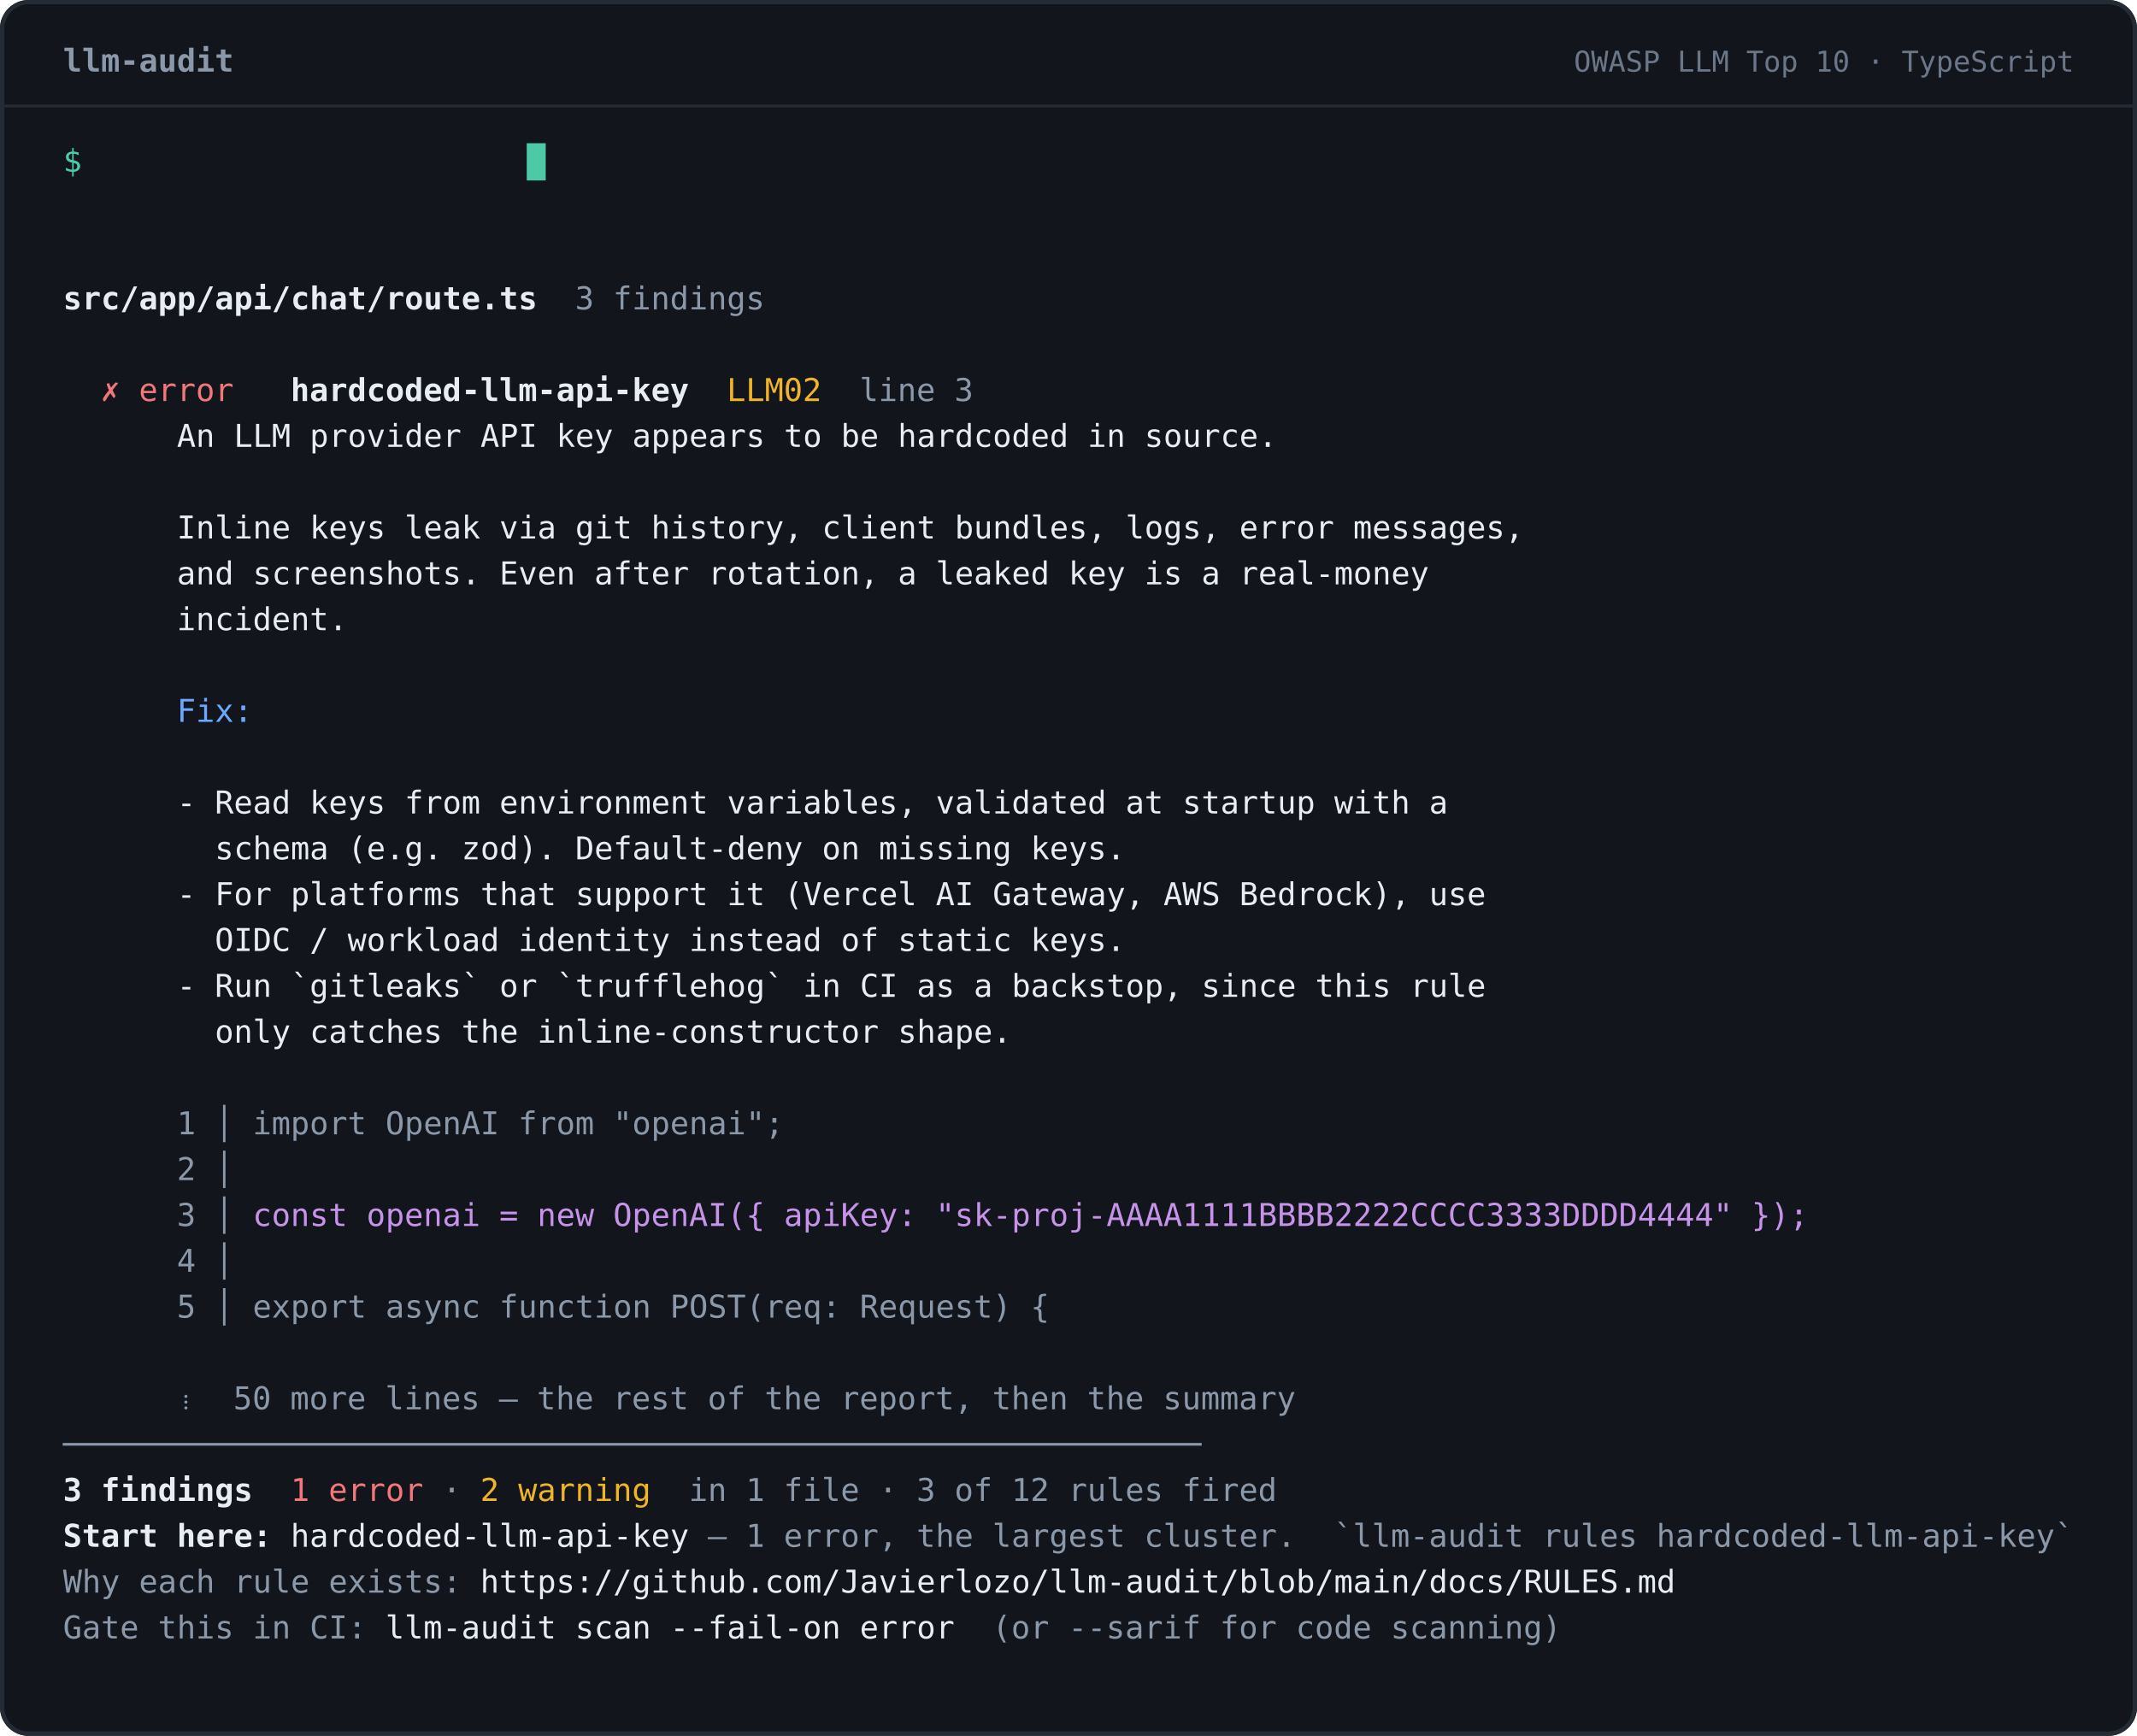
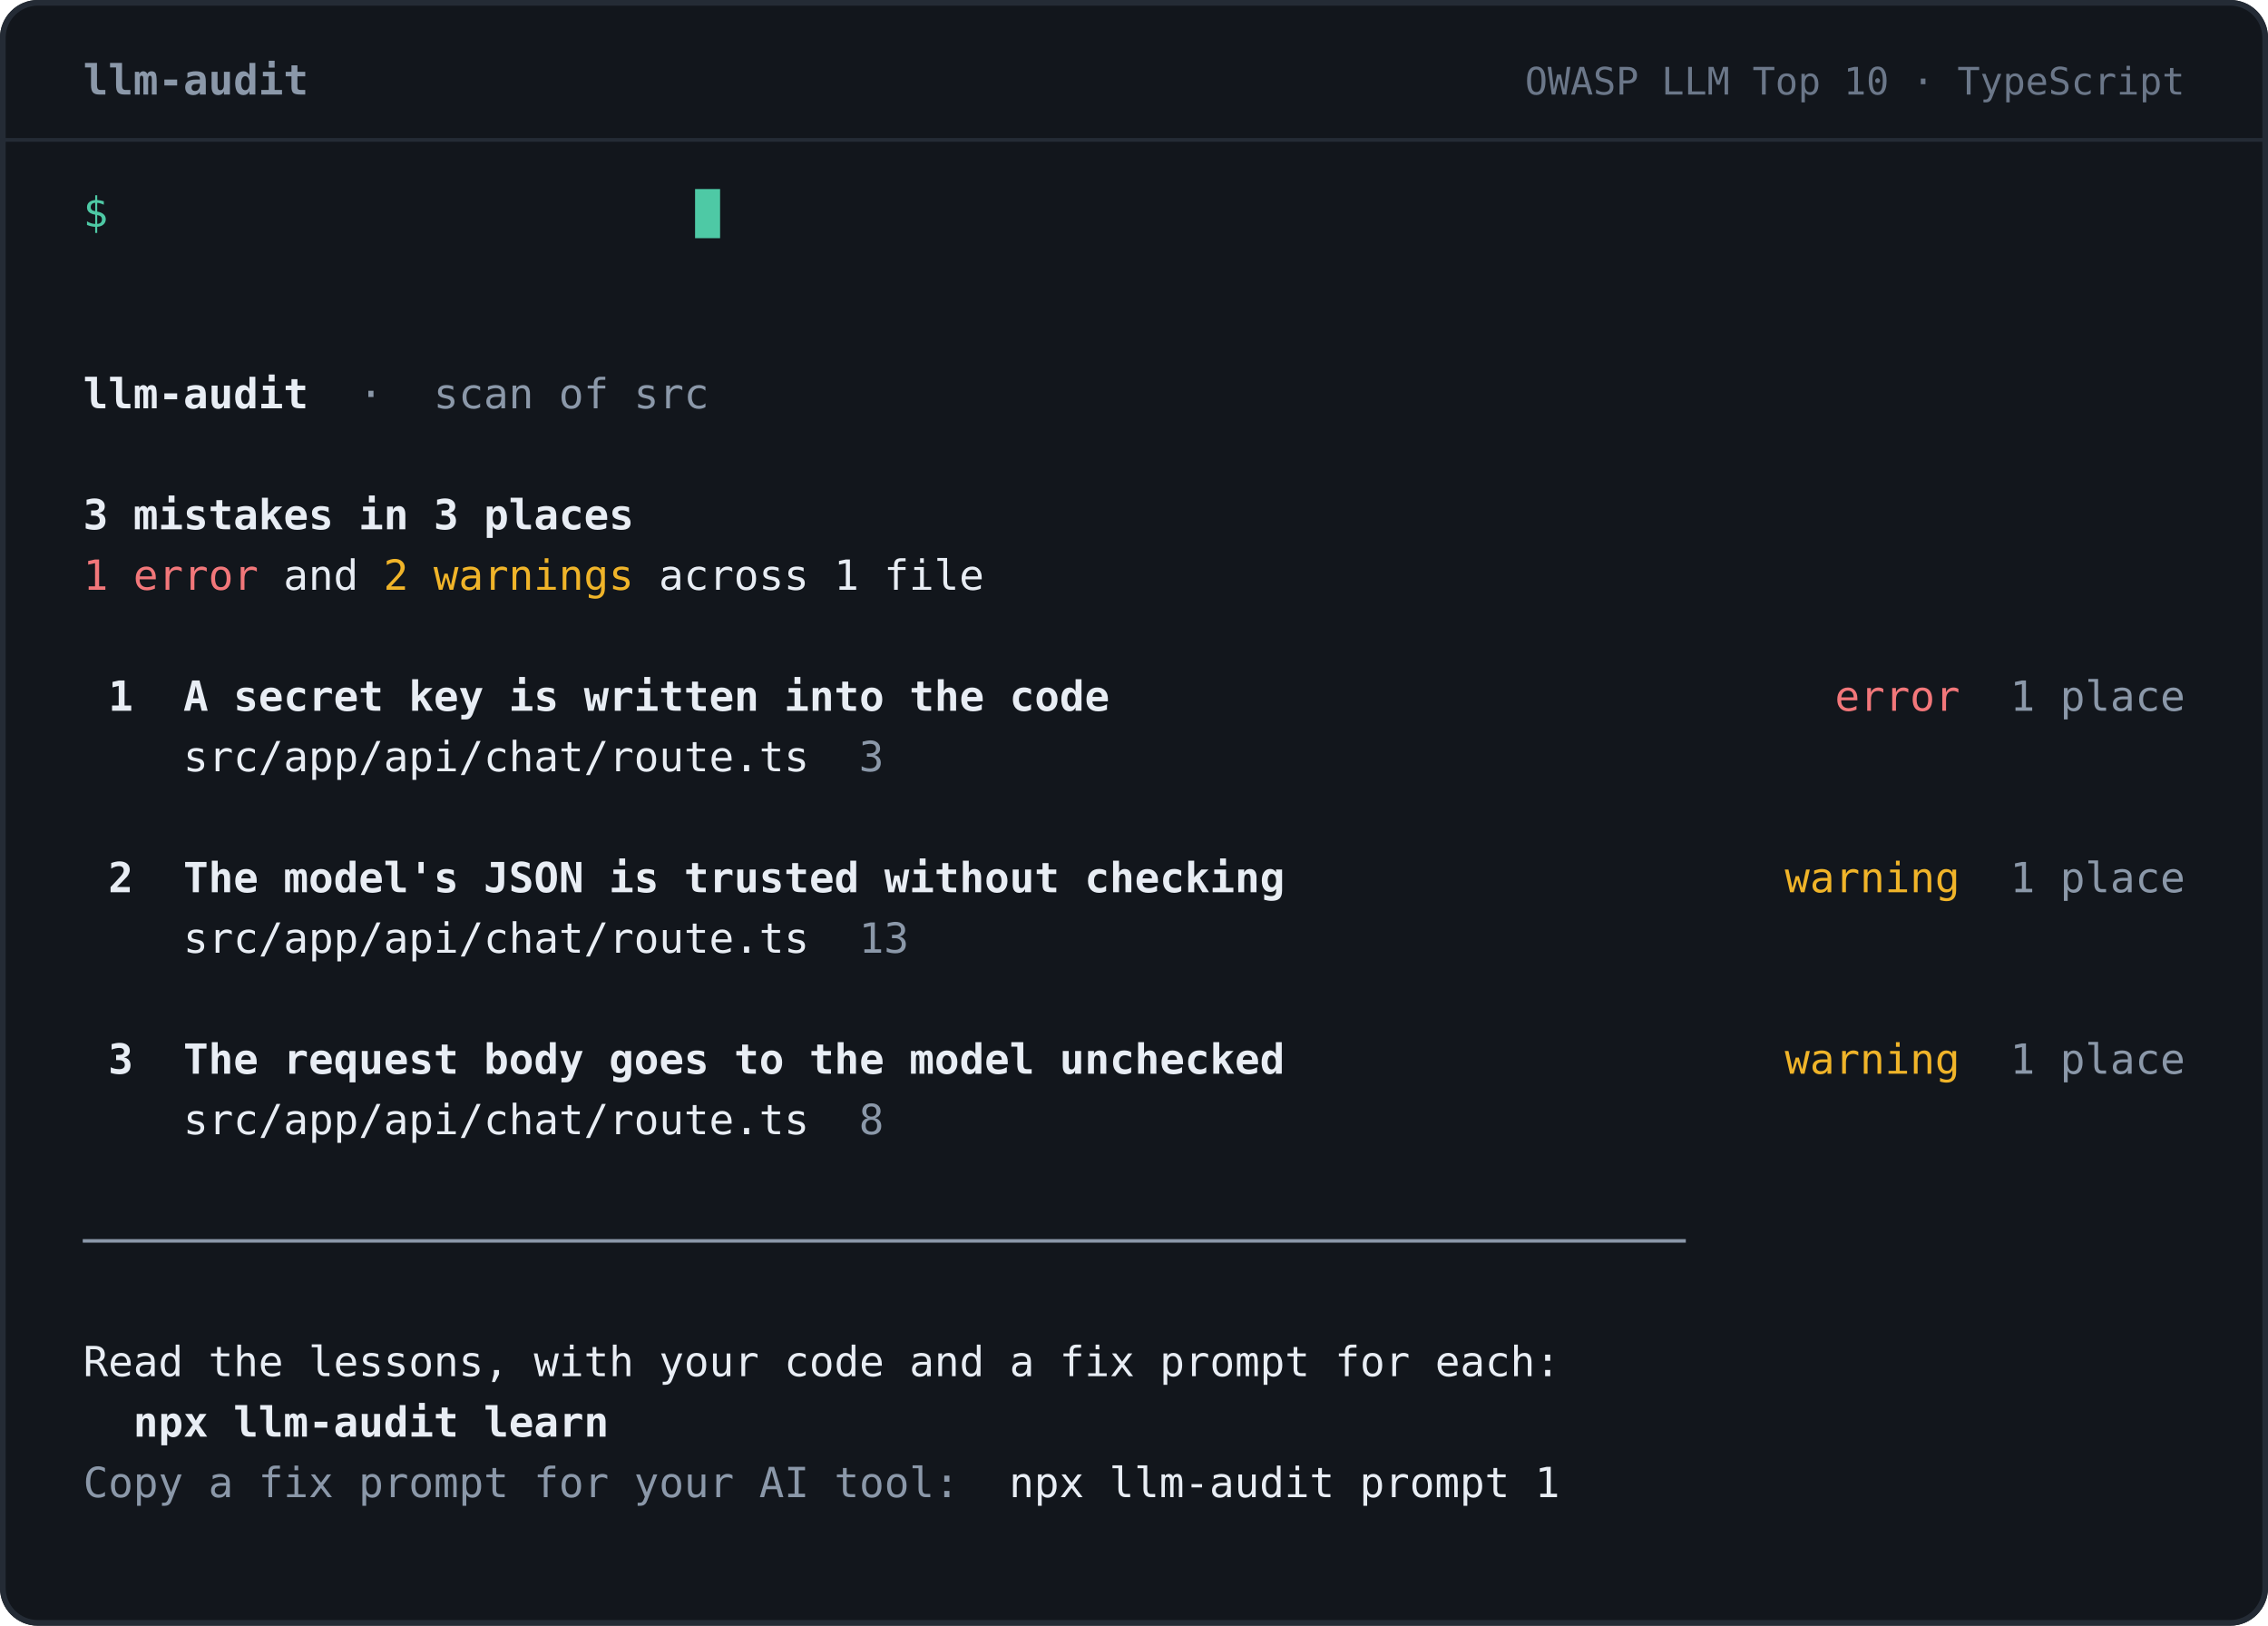
- <svg xmlns="http://www.w3.org/2000/svg" width="746" height="606" viewBox="0 0 746 606" role="img" aria-label="Running npx llm-audit scan src: two findings in a chat route handler, a hardcoded provider key and model output parsed without a schema" font-family="ui-monospace,SFMono-Regular,Menlo,Consolas,monospace">
+ <svg xmlns="http://www.w3.org/2000/svg" width="600" height="430" viewBox="0 0 600 430" role="img" aria-label="Running npx llm-audit scan src: two findings in a chat route handler, a hardcoded provider key and model output parsed without a schema" font-family="ui-monospace,SFMono-Regular,Menlo,Consolas,monospace">
  <style>
/* Base state is the FINISHED frame, not a blank one: a renderer that does not
   run CSS animations (thumbnailers, previews, older readers) then shows the
   whole report instead of an empty terminal. The animation overrides this
   while it runs. */
.ln{opacity:1}
- .l0{animation:k0 12305ms linear infinite}@keyframes k0{0%,13.003%{opacity:0}13.013%,100%{opacity:1}}
- .l1{animation:k1 12305ms linear infinite}@keyframes k1{0%,13.450%{opacity:0}13.460%,100%{opacity:1}}
- .l2{animation:k2 12305ms linear infinite}@keyframes k2{0%,13.897%{opacity:0}13.907%,100%{opacity:1}}
- .l3{animation:k3 12305ms linear infinite}@keyframes k3{0%,14.344%{opacity:0}14.354%,100%{opacity:1}}
- .l4{animation:k4 12305ms linear infinite}@keyframes k4{0%,14.791%{opacity:0}14.801%,100%{opacity:1}}
- .l5{animation:k5 12305ms linear infinite}@keyframes k5{0%,15.238%{opacity:0}15.248%,100%{opacity:1}}
- .l6{animation:k6 12305ms linear infinite}@keyframes k6{0%,15.685%{opacity:0}15.695%,100%{opacity:1}}
- .l7{animation:k7 12305ms linear infinite}@keyframes k7{0%,16.132%{opacity:0}16.142%,100%{opacity:1}}
- .l8{animation:k8 12305ms linear infinite}@keyframes k8{0%,16.579%{opacity:0}16.589%,100%{opacity:1}}
- .l9{animation:k9 12305ms linear infinite}@keyframes k9{0%,17.026%{opacity:0}17.036%,100%{opacity:1}}
- .l10{animation:k10 12305ms linear infinite}@keyframes k10{0%,17.473%{opacity:0}17.483%,100%{opacity:1}}
- .l11{animation:k11 12305ms linear infinite}@keyframes k11{0%,17.920%{opacity:0}17.930%,100%{opacity:1}}
- .l12{animation:k12 12305ms linear infinite}@keyframes k12{0%,18.367%{opacity:0}18.377%,100%{opacity:1}}
- .l13{animation:k13 12305ms linear infinite}@keyframes k13{0%,18.813%{opacity:0}18.823%,100%{opacity:1}}
- .l14{animation:k14 12305ms linear infinite}@keyframes k14{0%,19.260%{opacity:0}19.270%,100%{opacity:1}}
- .l15{animation:k15 12305ms linear infinite}@keyframes k15{0%,19.707%{opacity:0}19.717%,100%{opacity:1}}
- .l16{animation:k16 12305ms linear infinite}@keyframes k16{0%,20.154%{opacity:0}20.164%,100%{opacity:1}}
- .l17{animation:k17 12305ms linear infinite}@keyframes k17{0%,20.601%{opacity:0}20.611%,100%{opacity:1}}
- .l18{animation:k18 12305ms linear infinite}@keyframes k18{0%,21.048%{opacity:0}21.058%,100%{opacity:1}}
- .l19{animation:k19 12305ms linear infinite}@keyframes k19{0%,21.495%{opacity:0}21.505%,100%{opacity:1}}
- .l20{animation:k20 12305ms linear infinite}@keyframes k20{0%,21.942%{opacity:0}21.952%,100%{opacity:1}}
- .l21{animation:k21 12305ms linear infinite}@keyframes k21{0%,22.389%{opacity:0}22.399%,100%{opacity:1}}
- .l22{animation:k22 12305ms linear infinite}@keyframes k22{0%,22.836%{opacity:0}22.846%,100%{opacity:1}}
- .l23{animation:k23 12305ms linear infinite}@keyframes k23{0%,23.283%{opacity:0}23.293%,100%{opacity:1}}
- .l24{animation:k24 12305ms linear infinite}@keyframes k24{0%,23.730%{opacity:0}23.740%,100%{opacity:1}}
- .l25{animation:k25 12305ms linear infinite}@keyframes k25{0%,24.177%{opacity:0}24.187%,100%{opacity:1}}
- .l26{animation:k26 12305ms linear infinite}@keyframes k26{0%,24.624%{opacity:0}24.634%,100%{opacity:1}}
- .l27{animation:k27 12305ms linear infinite}@keyframes k27{0%,25.071%{opacity:0}25.081%,100%{opacity:1}}
- .l28{animation:k28 12305ms linear infinite}@keyframes k28{0%,25.518%{opacity:0}25.528%,100%{opacity:1}}
- .l29{animation:k29 12305ms linear infinite}@keyframes k29{0%,25.965%{opacity:0}25.975%,100%{opacity:1}}
- .l30{animation:k30 12305ms linear infinite}@keyframes k30{0%,26.412%{opacity:0}26.422%,100%{opacity:1}}
+ .l0{animation:k0 11700ms linear infinite}@keyframes k0{0%,13.675%{opacity:0}13.685%,100%{opacity:1}}
+ .l1{animation:k1 11700ms linear infinite}@keyframes k1{0%,14.145%{opacity:0}14.155%,100%{opacity:1}}
+ .l2{animation:k2 11700ms linear infinite}@keyframes k2{0%,14.615%{opacity:0}14.625%,100%{opacity:1}}
+ .l3{animation:k3 11700ms linear infinite}@keyframes k3{0%,15.085%{opacity:0}15.095%,100%{opacity:1}}
+ .l4{animation:k4 11700ms linear infinite}@keyframes k4{0%,15.556%{opacity:0}15.566%,100%{opacity:1}}
+ .l5{animation:k5 11700ms linear infinite}@keyframes k5{0%,16.026%{opacity:0}16.036%,100%{opacity:1}}
+ .l6{animation:k6 11700ms linear infinite}@keyframes k6{0%,16.496%{opacity:0}16.506%,100%{opacity:1}}
+ .l7{animation:k7 11700ms linear infinite}@keyframes k7{0%,16.966%{opacity:0}16.976%,100%{opacity:1}}
+ .l8{animation:k8 11700ms linear infinite}@keyframes k8{0%,17.436%{opacity:0}17.446%,100%{opacity:1}}
+ .l9{animation:k9 11700ms linear infinite}@keyframes k9{0%,17.906%{opacity:0}17.916%,100%{opacity:1}}
+ .l10{animation:k10 11700ms linear infinite}@keyframes k10{0%,18.376%{opacity:0}18.386%,100%{opacity:1}}
+ .l11{animation:k11 11700ms linear infinite}@keyframes k11{0%,18.846%{opacity:0}18.856%,100%{opacity:1}}
+ .l12{animation:k12 11700ms linear infinite}@keyframes k12{0%,19.316%{opacity:0}19.326%,100%{opacity:1}}
+ .l13{animation:k13 11700ms linear infinite}@keyframes k13{0%,19.786%{opacity:0}19.796%,100%{opacity:1}}
+ .l14{animation:k14 11700ms linear infinite}@keyframes k14{0%,20.256%{opacity:0}20.266%,100%{opacity:1}}
+ .l15{animation:k15 11700ms linear infinite}@keyframes k15{0%,20.726%{opacity:0}20.736%,100%{opacity:1}}
+ .l16{animation:k16 11700ms linear infinite}@keyframes k16{0%,21.197%{opacity:0}21.207%,100%{opacity:1}}
+ .l17{animation:k17 11700ms linear infinite}@keyframes k17{0%,21.667%{opacity:0}21.677%,100%{opacity:1}}
+ .l18{animation:k18 11700ms linear infinite}@keyframes k18{0%,22.137%{opacity:0}22.147%,100%{opacity:1}}
+ .l19{animation:k19 11700ms linear infinite}@keyframes k19{0%,22.607%{opacity:0}22.617%,100%{opacity:1}}
.cur{animation:blink 1s steps(1,end) infinite}
.type{transform:scaleX(0);transform-origin:0 0;
-   animation:type 12305ms steps(22,end) infinite}
- @keyframes type{0%{transform:scaleX(0)}7.314%,100%{transform:scaleX(1)}}
+   animation:type 11700ms steps(22,end) infinite}
+ @keyframes type{0%{transform:scaleX(0)}7.692%,100%{transform:scaleX(1)}}
@keyframes blink{50%{opacity:0}}
@media (prefers-reduced-motion:reduce){
.ln{opacity:1;animation:none}
.cur{animation:none;opacity:0}
.type{transform:scaleX(1);animation:none}
}
</style>
-   <rect width="746" height="606" rx="10" fill="#12161c" />
-   <rect x="0.75" y="0.75" width="744.5" height="604.5" rx="9.25" fill="none" stroke="#242b35" stroke-width="1.5" />
+   <rect width="600" height="430" rx="10" fill="#12161c" />
+   <rect x="0.75" y="0.75" width="598.5" height="428.5" rx="9.25" fill="none" stroke="#242b35" stroke-width="1.5" />
  <text x="22" y="25" fill="#8b98a9" font-size="11" font-weight="600" xml:space="preserve">llm-audit</text>
-   <text x="724" y="25" fill="#6b7789" font-size="10" text-anchor="end">OWASP LLM Top 10 · TypeScript</text>
-   <line x1="0" y1="37" x2="746" y2="37" stroke="#242b35" stroke-width="1" />
+   <text x="578" y="25" fill="#6b7789" font-size="10" text-anchor="end">OWASP LLM Top 10 · TypeScript</text>
+   <line x1="0" y1="37" x2="600" y2="37" stroke="#242b35" stroke-width="1" />
  <clipPath id="typing">
    <rect class="type" x="35.24" y="49" width="145.64" height="16" />
  </clipPath>
  <text x="22" y="60" fill="#4ec9a5" font-size="11" textLength="13.24" lengthAdjust="spacingAndGlyphs" xml:space="preserve">$ </text>
  <text x="35.24" y="60" fill="#e8edf4" font-size="11" textLength="145.64" lengthAdjust="spacingAndGlyphs" clip-path="url(#typing)" xml:space="preserve">npx llm-audit scan src</text>
  <rect class="cur" x="183.88" y="50" width="6.62" height="13" fill="#4ec9a5" />
  <text class="ln l1" y="108" font-size="11" xml:space="preserve">
-     <tspan x="22.00" textLength="165.50" lengthAdjust="spacingAndGlyphs" fill="#e8edf4" font-weight="600">src/app/api/chat/route.ts</tspan>
-     <tspan x="187.50" textLength="79.44" lengthAdjust="spacingAndGlyphs" fill="#8b98a9">  3 findings</tspan>
+     <tspan x="22.00" textLength="59.58" lengthAdjust="spacingAndGlyphs" fill="#e8edf4" font-weight="600">llm-audit</tspan>
+     <tspan x="81.58" textLength="105.92" lengthAdjust="spacingAndGlyphs" fill="#8b98a9">  ·  scan of src</tspan>
  </text>
  <text class="ln l3" y="140" font-size="11" xml:space="preserve">
-     <tspan x="22.00" textLength="13.24" lengthAdjust="spacingAndGlyphs" fill="#e8edf4">  </tspan>
-     <tspan x="35.24" textLength="6.62" lengthAdjust="spacingAndGlyphs" fill="#f2777a">✗</tspan>
-     <tspan x="41.86" textLength="6.62" lengthAdjust="spacingAndGlyphs" fill="#e8edf4"> </tspan>
-     <tspan x="48.48" textLength="46.34" lengthAdjust="spacingAndGlyphs" fill="#f2777a">error  </tspan>
-     <tspan x="94.82" textLength="6.62" lengthAdjust="spacingAndGlyphs" fill="#e8edf4"> </tspan>
-     <tspan x="101.44" textLength="139.02" lengthAdjust="spacingAndGlyphs" fill="#e8edf4" font-weight="600">hardcoded-llm-api-key</tspan>
-     <tspan x="240.46" textLength="13.24" lengthAdjust="spacingAndGlyphs" fill="#e8edf4">  </tspan>
-     <tspan x="253.70" textLength="33.10" lengthAdjust="spacingAndGlyphs" fill="#f0b429">LLM02</tspan>
-     <tspan x="286.80" textLength="52.96" lengthAdjust="spacingAndGlyphs" fill="#8b98a9">  line 3</tspan>
+     <tspan x="22.00" textLength="145.64" lengthAdjust="spacingAndGlyphs" fill="#e8edf4" font-weight="600">3 mistakes in 3 places</tspan>
  </text>
  <text class="ln l4" y="156" font-size="11" xml:space="preserve">
-     <tspan x="22.00" textLength="423.68" lengthAdjust="spacingAndGlyphs" fill="#e8edf4">      An LLM provider API key appears to be hardcoded in source.</tspan>
+     <tspan x="22.00" textLength="46.34" lengthAdjust="spacingAndGlyphs" fill="#f2777a">1 error</tspan>
+     <tspan x="68.34" textLength="33.10" lengthAdjust="spacingAndGlyphs" fill="#e8edf4"> and </tspan>
+     <tspan x="101.44" textLength="66.20" lengthAdjust="spacingAndGlyphs" fill="#f0b429">2 warnings</tspan>
+     <tspan x="167.64" textLength="92.68" lengthAdjust="spacingAndGlyphs" fill="#e8edf4"> across 1 file</tspan>
  </text>
  <text class="ln l6" y="188" font-size="11" xml:space="preserve">
-     <tspan x="22.00" textLength="509.74" lengthAdjust="spacingAndGlyphs" fill="#e8edf4">      Inline keys leak via git history, client bundles, logs, error messages,</tspan>
+     <tspan x="22.00" textLength="271.42" lengthAdjust="spacingAndGlyphs" fill="#e8edf4" font-weight="600"> 1  A secret key is written into the code</tspan>
+     <tspan x="293.42" textLength="191.98" lengthAdjust="spacingAndGlyphs" fill="#e8edf4">                             </tspan>
+     <tspan x="485.40" textLength="33.10" lengthAdjust="spacingAndGlyphs" fill="#f2777a">error</tspan>
+     <tspan x="518.50" textLength="59.58" lengthAdjust="spacingAndGlyphs" fill="#8b98a9">  1 place</tspan>
  </text>
  <text class="ln l7" y="204" font-size="11" xml:space="preserve">
-     <tspan x="22.00" textLength="476.64" lengthAdjust="spacingAndGlyphs" fill="#e8edf4">      and screenshots. Even after rotation, a leaked key is a real-money</tspan>
+     <tspan x="22.00" textLength="205.22" lengthAdjust="spacingAndGlyphs" fill="#e8edf4">    src/app/api/chat/route.ts  </tspan>
+     <tspan x="227.22" textLength="6.62" lengthAdjust="spacingAndGlyphs" fill="#8b98a9">3</tspan>
  </text>
-   <text class="ln l8" y="220" font-size="11" xml:space="preserve">
-     <tspan x="22.00" textLength="99.30" lengthAdjust="spacingAndGlyphs" fill="#e8edf4">      incident.</tspan>
+   <text class="ln l9" y="236" font-size="11" xml:space="preserve">
+     <tspan x="22.00" textLength="317.76" lengthAdjust="spacingAndGlyphs" fill="#e8edf4" font-weight="600"> 2  The model's JSON is trusted without checking</tspan>
+     <tspan x="339.76" textLength="132.40" lengthAdjust="spacingAndGlyphs" fill="#e8edf4">                    </tspan>
+     <tspan x="472.16" textLength="46.34" lengthAdjust="spacingAndGlyphs" fill="#f0b429">warning</tspan>
+     <tspan x="518.50" textLength="59.58" lengthAdjust="spacingAndGlyphs" fill="#8b98a9">  1 place</tspan>
  </text>
  <text class="ln l10" y="252" font-size="11" xml:space="preserve">
-     <tspan x="22.00" textLength="66.20" lengthAdjust="spacingAndGlyphs" fill="#6aa9ff">      Fix:</tspan>
+     <tspan x="22.00" textLength="205.22" lengthAdjust="spacingAndGlyphs" fill="#e8edf4">    src/app/api/chat/route.ts  </tspan>
+     <tspan x="227.22" textLength="13.24" lengthAdjust="spacingAndGlyphs" fill="#8b98a9">13</tspan>
  </text>
  <text class="ln l12" y="284" font-size="11" xml:space="preserve">
-     <tspan x="22.00" textLength="483.26" lengthAdjust="spacingAndGlyphs" fill="#e8edf4">      - Read keys from environment variables, validated at startup with a</tspan>
+     <tspan x="22.00" textLength="317.76" lengthAdjust="spacingAndGlyphs" fill="#e8edf4" font-weight="600"> 3  The request body goes to the model unchecked</tspan>
+     <tspan x="339.76" textLength="132.40" lengthAdjust="spacingAndGlyphs" fill="#e8edf4">                    </tspan>
+     <tspan x="472.16" textLength="46.34" lengthAdjust="spacingAndGlyphs" fill="#f0b429">warning</tspan>
+     <tspan x="518.50" textLength="59.58" lengthAdjust="spacingAndGlyphs" fill="#8b98a9">  1 place</tspan>
  </text>
  <text class="ln l13" y="300" font-size="11" xml:space="preserve">
-     <tspan x="22.00" textLength="370.72" lengthAdjust="spacingAndGlyphs" fill="#e8edf4">        schema (e.g. zod). Default-deny on missing keys.</tspan>
-   </text>
-   <text class="ln l14" y="316" font-size="11" xml:space="preserve">
-     <tspan x="22.00" textLength="496.50" lengthAdjust="spacingAndGlyphs" fill="#e8edf4">      - For platforms that support it (Vercel AI Gateway, AWS Bedrock), use</tspan>
+     <tspan x="22.00" textLength="205.22" lengthAdjust="spacingAndGlyphs" fill="#e8edf4">    src/app/api/chat/route.ts  </tspan>
+     <tspan x="227.22" textLength="6.62" lengthAdjust="spacingAndGlyphs" fill="#8b98a9">8</tspan>
  </text>
  <text class="ln l15" y="332" font-size="11" xml:space="preserve">
-     <tspan x="22.00" textLength="370.72" lengthAdjust="spacingAndGlyphs" fill="#e8edf4">        OIDC / workload identity instead of static keys.</tspan>
-   </text>
-   <text class="ln l16" y="348" font-size="11" xml:space="preserve">
-     <tspan x="22.00" textLength="496.50" lengthAdjust="spacingAndGlyphs" fill="#e8edf4">      - Run `gitleaks` or `trufflehog` in CI as a backstop, since this rule</tspan>
+     <tspan x="22.00" textLength="423.68" lengthAdjust="spacingAndGlyphs" fill="#8b98a9">────────────────────────────────────────────────────────────────</tspan>
  </text>
  <text class="ln l17" y="364" font-size="11" xml:space="preserve">
-     <tspan x="22.00" textLength="331.00" lengthAdjust="spacingAndGlyphs" fill="#e8edf4">        only catches the inline-constructor shape.</tspan>
+     <tspan x="22.00" textLength="390.58" lengthAdjust="spacingAndGlyphs" fill="#e8edf4">Read the lessons, with your code and a fix prompt for each:</tspan>
+   </text>
+   <text class="ln l18" y="380" font-size="11" xml:space="preserve">
+     <tspan x="22.00" textLength="13.24" lengthAdjust="spacingAndGlyphs" fill="#e8edf4">  </tspan>
+     <tspan x="35.24" textLength="125.78" lengthAdjust="spacingAndGlyphs" fill="#e8edf4" font-weight="600">npx llm-audit learn</tspan>
  </text>
  <text class="ln l19" y="396" font-size="11" xml:space="preserve">
-     <tspan x="22.00" textLength="13.24" lengthAdjust="spacingAndGlyphs" fill="#e8edf4">  </tspan>
-     <tspan x="35.24" textLength="46.34" lengthAdjust="spacingAndGlyphs" fill="#8b98a9">    1 │</tspan>
-     <tspan x="81.58" textLength="6.62" lengthAdjust="spacingAndGlyphs" fill="#e8edf4"> </tspan>
-     <tspan x="88.20" textLength="185.36" lengthAdjust="spacingAndGlyphs" fill="#8b98a9">import OpenAI from "openai";</tspan>
-   </text>
-   <text class="ln l20" y="412" font-size="11" xml:space="preserve">
-     <tspan x="22.00" textLength="13.24" lengthAdjust="spacingAndGlyphs" fill="#e8edf4">  </tspan>
-     <tspan x="35.24" textLength="46.34" lengthAdjust="spacingAndGlyphs" fill="#8b98a9">    2 │</tspan>
-     <tspan x="81.58" textLength="6.62" lengthAdjust="spacingAndGlyphs" fill="#e8edf4"> </tspan>
-   </text>
-   <text class="ln l21" y="428" font-size="11" xml:space="preserve">
-     <tspan x="22.00" textLength="13.24" lengthAdjust="spacingAndGlyphs" fill="#e8edf4">  </tspan>
-     <tspan x="35.24" textLength="46.34" lengthAdjust="spacingAndGlyphs" fill="#8b98a9">    3 │</tspan>
-     <tspan x="81.58" textLength="6.62" lengthAdjust="spacingAndGlyphs" fill="#e8edf4"> </tspan>
-     <tspan x="88.20" textLength="542.84" lengthAdjust="spacingAndGlyphs" fill="#c792ea">const openai = new OpenAI({ apiKey: "sk-proj-AAAA1111BBBB2222CCCC3333DDDD4444" });</tspan>
-   </text>
-   <text class="ln l22" y="444" font-size="11" xml:space="preserve">
-     <tspan x="22.00" textLength="13.24" lengthAdjust="spacingAndGlyphs" fill="#e8edf4">  </tspan>
-     <tspan x="35.24" textLength="46.34" lengthAdjust="spacingAndGlyphs" fill="#8b98a9">    4 │</tspan>
-     <tspan x="81.58" textLength="6.62" lengthAdjust="spacingAndGlyphs" fill="#e8edf4"> </tspan>
-   </text>
-   <text class="ln l23" y="460" font-size="11" xml:space="preserve">
-     <tspan x="22.00" textLength="13.24" lengthAdjust="spacingAndGlyphs" fill="#e8edf4">  </tspan>
-     <tspan x="35.24" textLength="46.34" lengthAdjust="spacingAndGlyphs" fill="#8b98a9">    5 │</tspan>
-     <tspan x="81.58" textLength="6.62" lengthAdjust="spacingAndGlyphs" fill="#e8edf4"> </tspan>
-     <tspan x="88.20" textLength="278.04" lengthAdjust="spacingAndGlyphs" fill="#8b98a9">export async function POST(req: Request) {</tspan>
-   </text>
-   <text class="ln l25" y="492" font-size="11" xml:space="preserve">
-     <tspan x="22.00" textLength="430.30" lengthAdjust="spacingAndGlyphs" fill="#8b98a9">      ⋮  50 more lines — the rest of the report, then the summary</tspan>
-   </text>
-   <text class="ln l26" y="508" font-size="11" xml:space="preserve">
-     <tspan x="22.00" textLength="397.20" lengthAdjust="spacingAndGlyphs" fill="#8b98a9">────────────────────────────────────────────────────────────</tspan>
-   </text>
-   <text class="ln l27" y="524" font-size="11" xml:space="preserve">
-     <tspan x="22.00" textLength="66.20" lengthAdjust="spacingAndGlyphs" fill="#e8edf4" font-weight="600">3 findings</tspan>
-     <tspan x="88.20" textLength="13.24" lengthAdjust="spacingAndGlyphs" fill="#e8edf4">  </tspan>
-     <tspan x="101.44" textLength="46.34" lengthAdjust="spacingAndGlyphs" fill="#f2777a">1 error</tspan>
-     <tspan x="147.78" textLength="19.86" lengthAdjust="spacingAndGlyphs" fill="#8b98a9"> · </tspan>
-     <tspan x="167.64" textLength="59.58" lengthAdjust="spacingAndGlyphs" fill="#f0b429">2 warning</tspan>
-     <tspan x="227.22" textLength="218.46" lengthAdjust="spacingAndGlyphs" fill="#8b98a9">  in 1 file · 3 of 12 rules fired</tspan>
-   </text>
-   <text class="ln l28" y="540" font-size="11" xml:space="preserve">
-     <tspan x="22.00" textLength="72.82" lengthAdjust="spacingAndGlyphs" fill="#e8edf4" font-weight="600">Start here:</tspan>
-     <tspan x="94.82" textLength="145.64" lengthAdjust="spacingAndGlyphs" fill="#e8edf4"> hardcoded-llm-api-key</tspan>
-     <tspan x="240.46" textLength="483.26" lengthAdjust="spacingAndGlyphs" fill="#8b98a9"> — 1 error, the largest cluster.  `llm-audit rules hardcoded-llm-api-key`</tspan>
-   </text>
-   <text class="ln l29" y="556" font-size="11" xml:space="preserve">
-     <tspan x="22.00" textLength="139.02" lengthAdjust="spacingAndGlyphs" fill="#8b98a9">Why each rule exists:</tspan>
-     <tspan x="161.02" textLength="423.68" lengthAdjust="spacingAndGlyphs" fill="#e8edf4"> https://github.com/Javierlozo/llm-audit/blob/main/docs/RULES.md</tspan>
-   </text>
-   <text class="ln l30" y="572" font-size="11" xml:space="preserve">
-     <tspan x="22.00" textLength="105.92" lengthAdjust="spacingAndGlyphs" fill="#8b98a9">Gate this in CI:</tspan>
-     <tspan x="127.92" textLength="218.46" lengthAdjust="spacingAndGlyphs" fill="#e8edf4"> llm-audit scan --fail-on error  </tspan>
-     <tspan x="346.38" textLength="198.60" lengthAdjust="spacingAndGlyphs" fill="#8b98a9">(or --sarif for code scanning)</tspan>
+     <tspan x="22.00" textLength="231.70" lengthAdjust="spacingAndGlyphs" fill="#8b98a9">Copy a fix prompt for your AI tool:</tspan>
+     <tspan x="253.70" textLength="158.88" lengthAdjust="spacingAndGlyphs" fill="#e8edf4">  npx llm-audit prompt 1</tspan>
  </text>
</svg>
